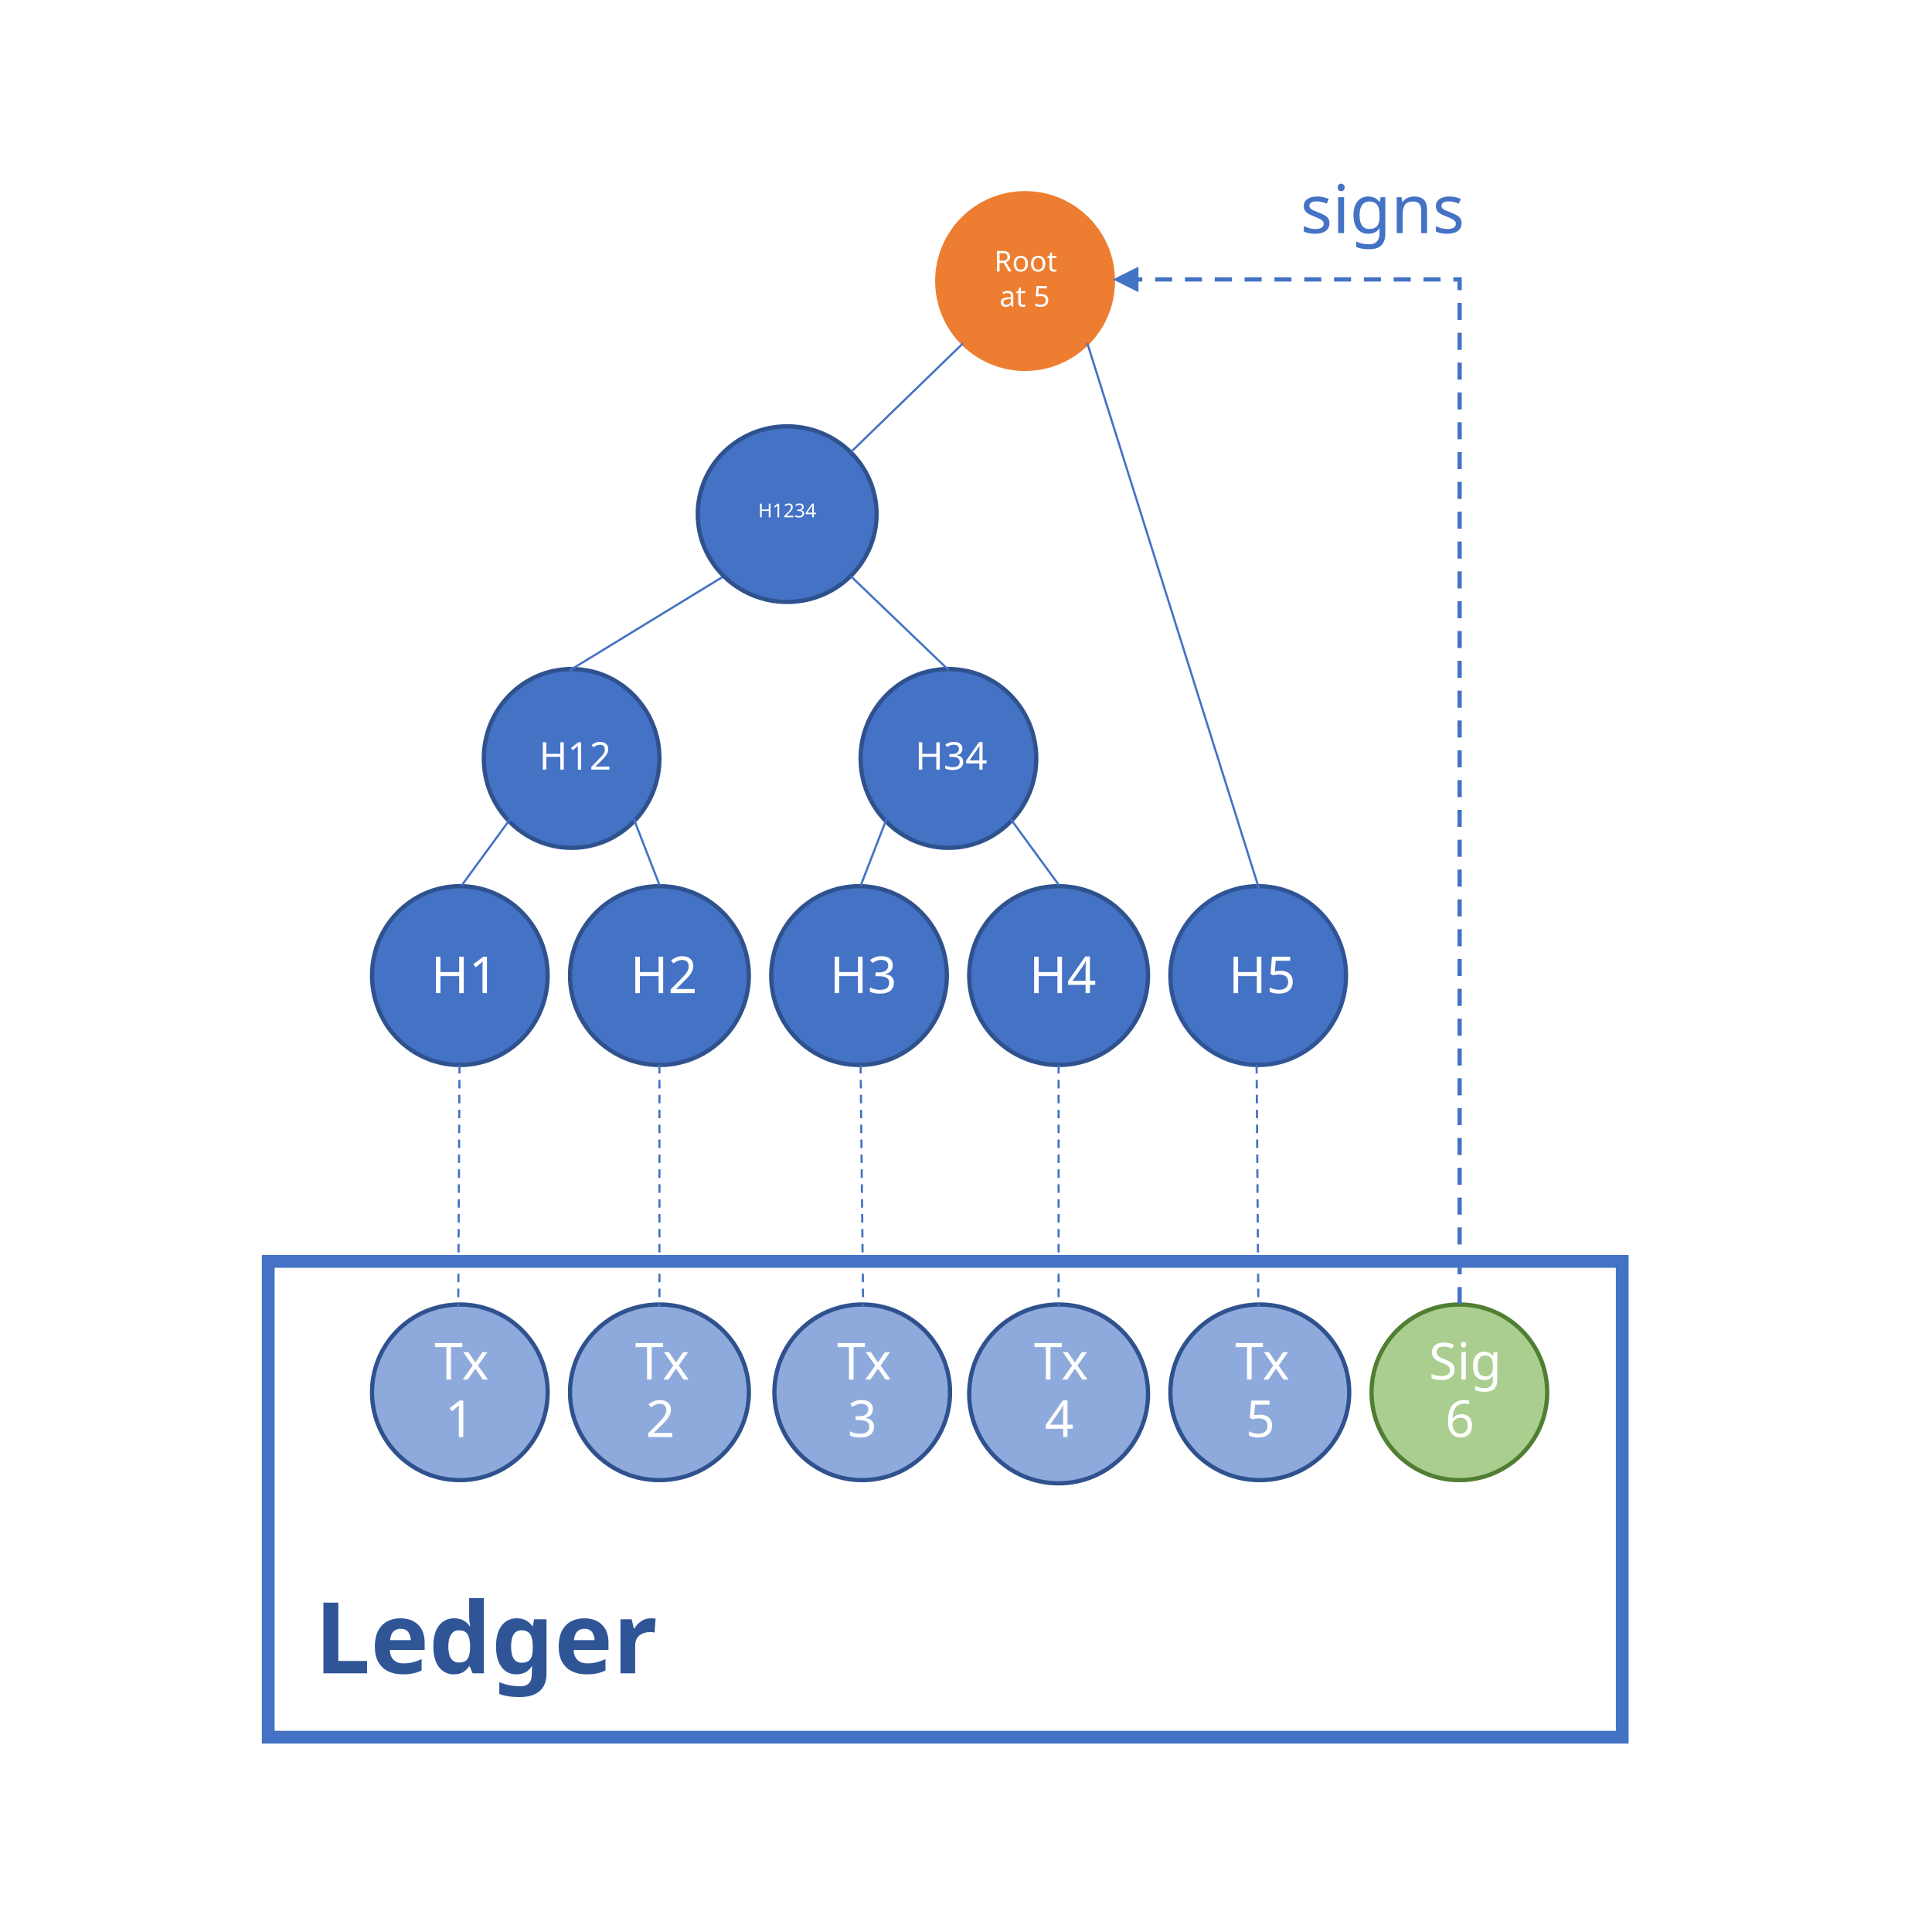
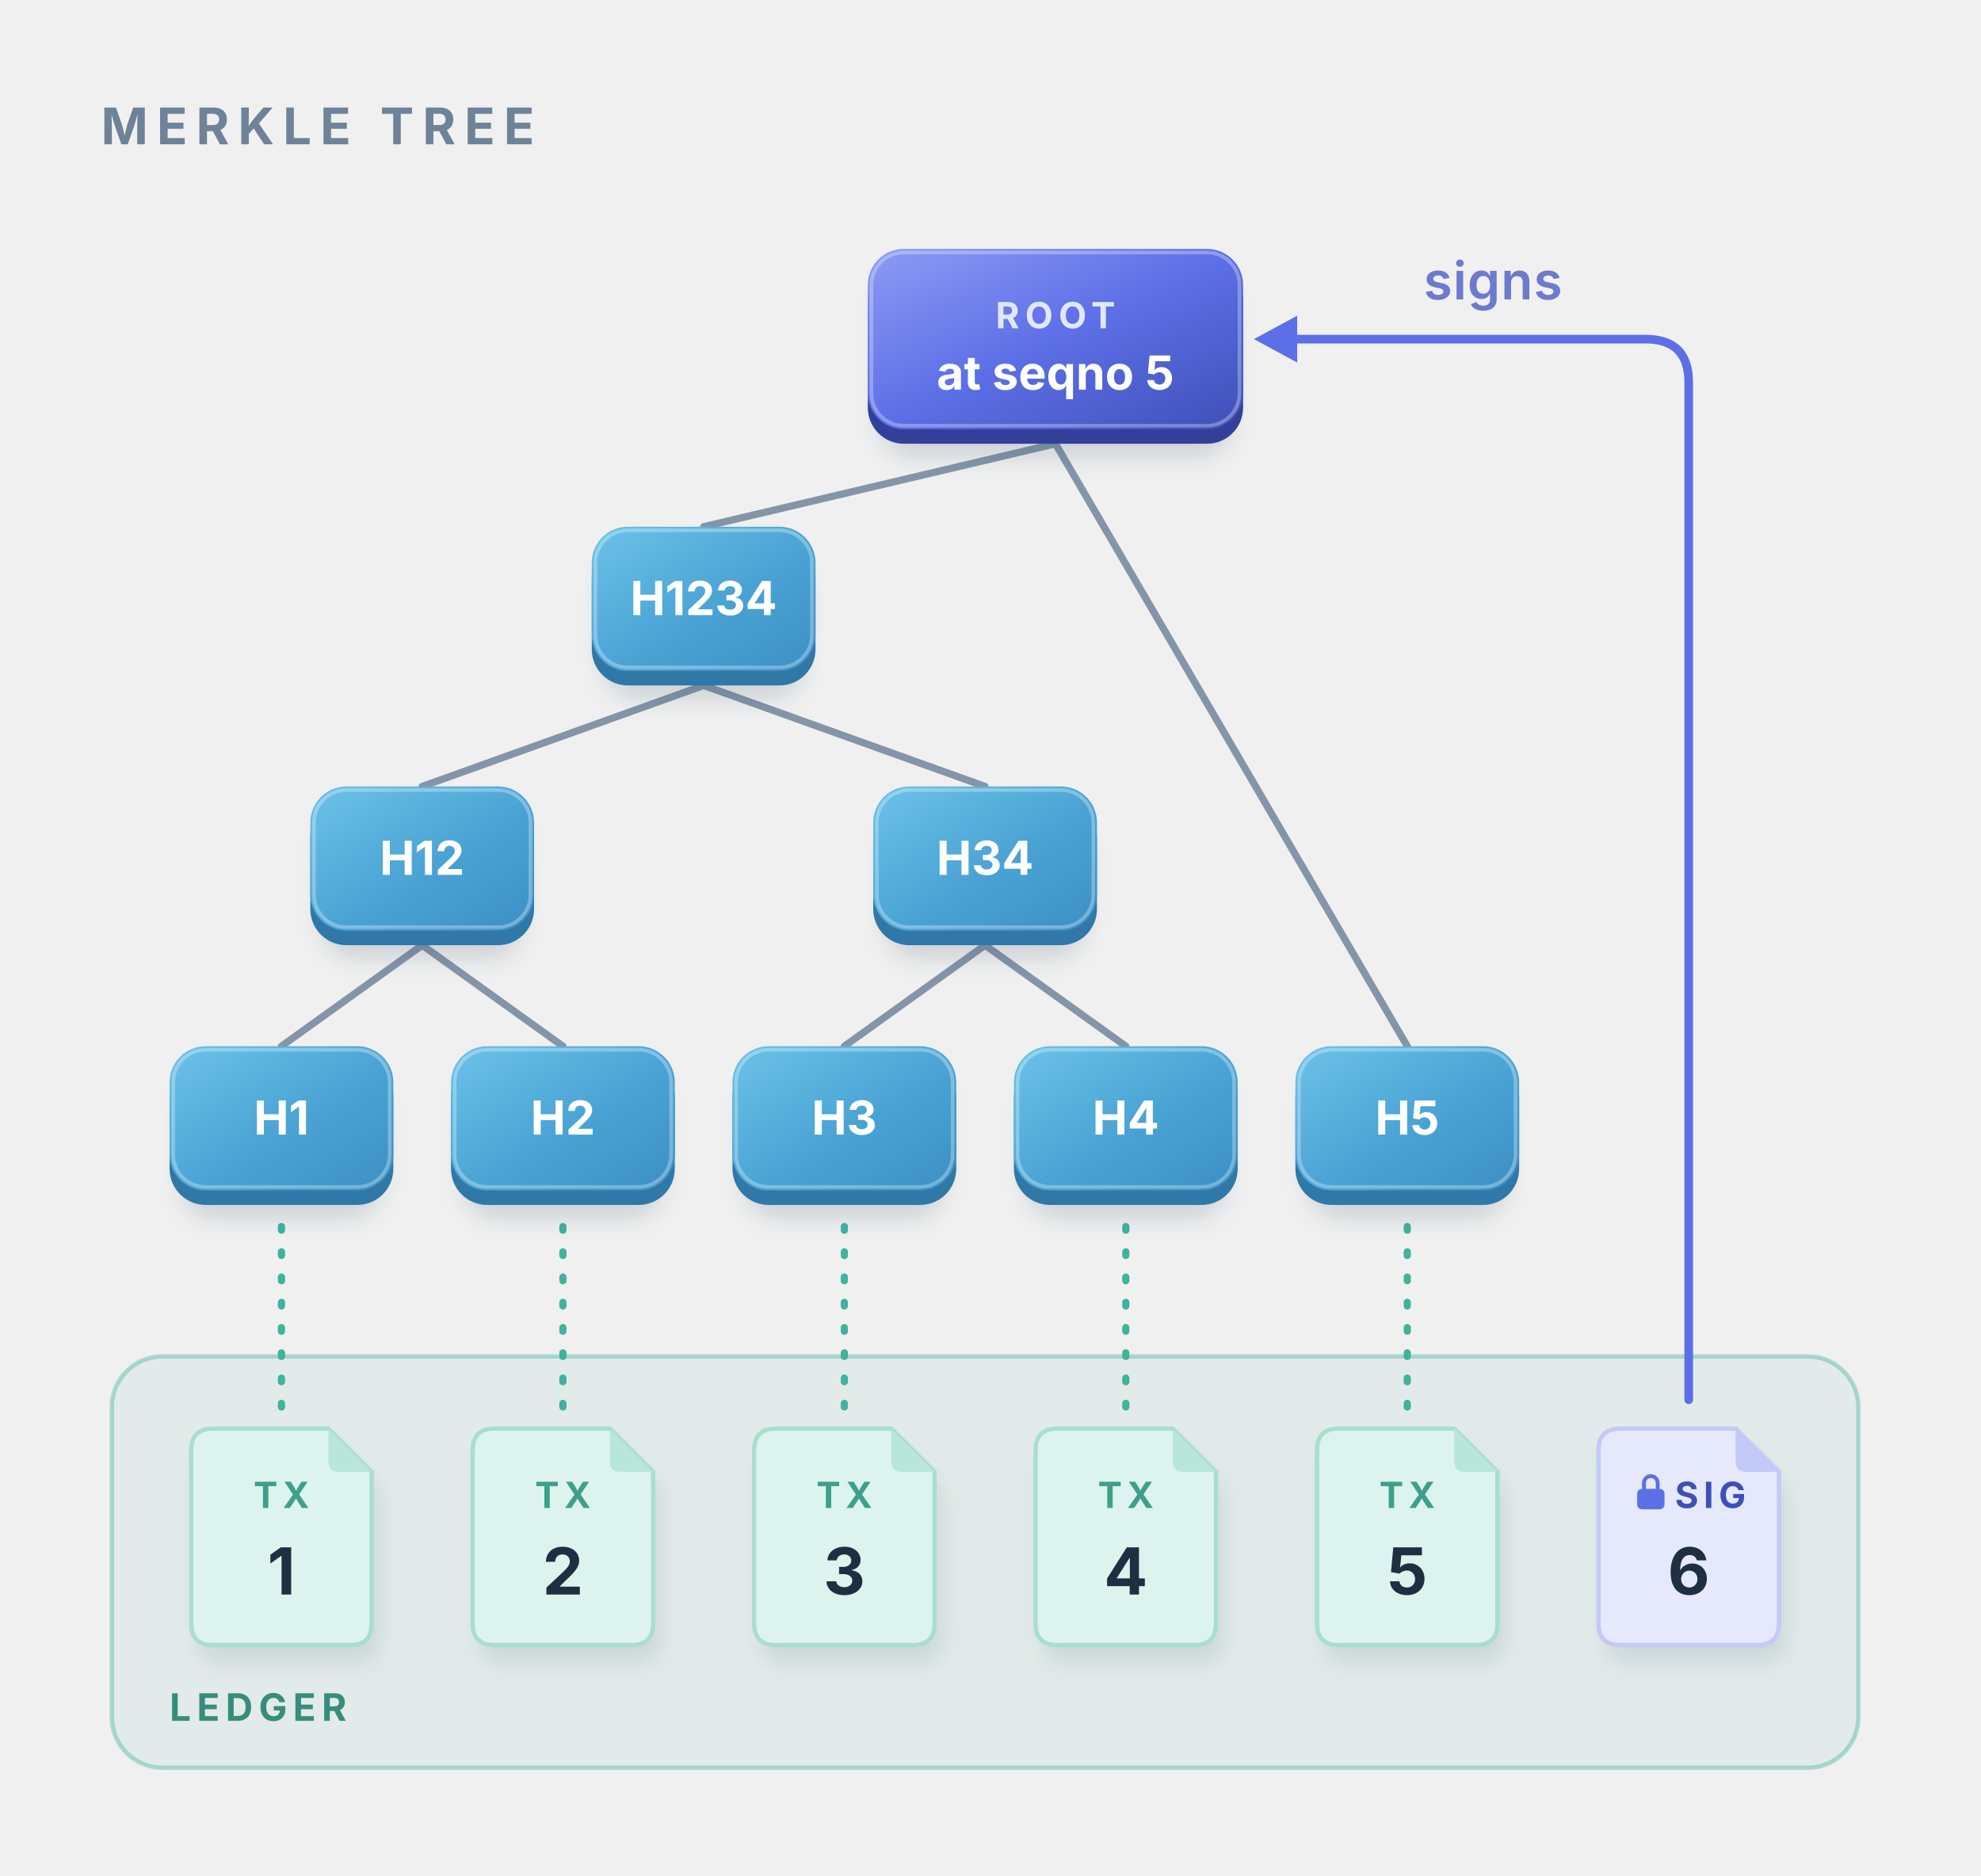
- <svg xmlns="http://www.w3.org/2000/svg" width="605" height="605" overflow="hidden">
+ <svg xmlns="http://www.w3.org/2000/svg" width="549" height="520" viewBox="20 18 549 520" fill="none" role="img" aria-labelledby="title desc">
  <defs>
-     <clipPath id="clip0">
-       <rect x="0" y="0" width="605" height="605" />
-     </clipPath>
+     <filter id="blur3" x="-30%" y="-30%" width="160%" height="160%">
+       <feGaussianBlur stdDeviation="3" />
+     </filter>
+     <filter id="blur6" x="-30%" y="-30%" width="160%" height="160%">
+       <feGaussianBlur stdDeviation="6" />
+     </filter>
+     <filter id="blur14" x="-20%" y="-30%" width="140%" height="160%">
+       <feGaussianBlur stdDeviation="14" />
+     </filter>
+     <symbol id="lock" viewBox="0 0 24 24">
+       <rect x="5" y="10.5" width="14" height="10.5" rx="2.5" fill="currentColor" />
+       <path d="M8.5 10.5V7.5a3.5 3.5 0 0 1 7 0v3" stroke="currentColor" stroke-width="2" stroke-linecap="round" fill="none" />
+     </symbol>
+     <linearGradient id="hash" x1="0" y1="0" x2="1" y2="1">
+       <stop stop-color="#6CC2E8" />
+       <stop offset=".55" stop-color="#4AA3D4" />
+       <stop offset="1" stop-color="#3C8FC4" />
+     </linearGradient>
+     <linearGradient id="root" x1="0" y1="0" x2="1" y2="1">
+       <stop stop-color="#8D9BF5" />
+       <stop offset=".5" stop-color="#5D6FE6" />
+       <stop offset="1" stop-color="#3F4FB8" />
+     </linearGradient>
  </defs>
-   <g clip-path="url(#clip0)">
-     <rect x="0" y="0" width="605" height="605" fill="#FFFFFF" />
-     <path d="M116.5 305.5C116.5 290.036 128.812 277.5 144 277.5 159.188 277.5 171.5 290.036 171.5 305.5 171.5 320.964 159.188 333.5 144 333.5 128.812 333.5 116.5 320.964 116.5 305.5Z" stroke="#2F528F" stroke-width="1.334" stroke-miterlimit="8" fill="#4472C4" fill-rule="evenodd" />
-     <text fill="#FFFFFF" font-family="Calibri,Calibri_MSFontService,sans-serif" font-weight="400" font-size="16" transform="translate(134.944 311)">H1</text>
-     <path d="M178.5 305.5C178.5 290.036 191.036 277.5 206.5 277.5 221.964 277.5 234.5 290.036 234.5 305.5 234.5 320.964 221.964 333.5 206.5 333.5 191.036 333.5 178.5 320.964 178.5 305.5Z" stroke="#2F528F" stroke-width="1.334" stroke-miterlimit="8" fill="#4472C4" fill-rule="evenodd" />
-     <text fill="#FFFFFF" font-family="Calibri,Calibri_MSFontService,sans-serif" font-weight="400" font-size="16" transform="translate(197.389 311)">H2</text>
-     <path d="M241.5 305.5C241.5 290.036 253.812 277.5 269 277.5 284.188 277.5 296.5 290.036 296.5 305.5 296.5 320.964 284.188 333.5 269 333.5 253.812 333.5 241.5 320.964 241.5 305.5Z" stroke="#2F528F" stroke-width="1.334" stroke-miterlimit="8" fill="#4472C4" fill-rule="evenodd" />
-     <text fill="#FFFFFF" font-family="Calibri,Calibri_MSFontService,sans-serif" font-weight="400" font-size="16" transform="translate(259.834 311)">H3</text>
-     <path d="M303.5 305.5C303.5 290.036 316.036 277.5 331.5 277.5 346.964 277.5 359.5 290.036 359.5 305.5 359.5 320.964 346.964 333.5 331.5 333.5 316.036 333.5 303.5 320.964 303.5 305.5Z" stroke="#2F528F" stroke-width="1.334" stroke-miterlimit="8" fill="#4472C4" fill-rule="evenodd" />
-     <text fill="#FFFFFF" font-family="Calibri,Calibri_MSFontService,sans-serif" font-weight="400" font-size="16" transform="translate(322.279 311)">H4</text>
-     <path d="M151.5 237.5C151.5 222.036 163.812 209.5 179 209.5 194.188 209.5 206.5 222.036 206.5 237.5 206.5 252.964 194.188 265.5 179 265.5 163.812 265.5 151.5 252.964 151.5 237.5Z" stroke="#2F528F" stroke-width="1.334" stroke-miterlimit="8" fill="#4472C4" fill-rule="evenodd" />
-     <text fill="#FFFFFF" font-family="Calibri,Calibri_MSFontService,sans-serif" font-weight="400" font-size="12" transform="translate(168.827 241)">H12</text>
-     <path d="M269.5 237.5C269.5 222.036 281.812 209.5 297 209.5 312.188 209.5 324.5 222.036 324.5 237.5 324.5 252.964 312.188 265.5 297 265.5 281.812 265.5 269.5 252.964 269.5 237.5Z" stroke="#2F528F" stroke-width="1.334" stroke-miterlimit="8" fill="#4472C4" fill-rule="evenodd" />
-     <text fill="#FFFFFF" font-family="Calibri,Calibri_MSFontService,sans-serif" font-weight="400" font-size="12" transform="translate(286.561 241)">H34</text>
-     <path d="M0 0 15.252 20.865" stroke="#4472C4" stroke-width="0.667" stroke-miterlimit="8" fill="none" fill-rule="evenodd" transform="matrix(1 0 0 -1 144.5 277.365)" />
-     <path d="M206.597 277.365 198.5 256.5" stroke="#4472C4" stroke-width="0.667" stroke-miterlimit="8" fill="none" fill-rule="evenodd" />
-     <path d="M0 0 8.097 20.865" stroke="#4472C4" stroke-width="0.667" stroke-miterlimit="8" fill="none" fill-rule="evenodd" transform="matrix(1 0 0 -1 269.5 277.365)" />
-     <path d="M331.752 277.365 316.5 256.5" stroke="#4472C4" stroke-width="0.667" stroke-miterlimit="8" fill="none" fill-rule="evenodd" />
-     <path d="M0 0 48.048 29.358" stroke="#4472C4" stroke-width="0.667" stroke-miterlimit="8" fill="none" fill-rule="evenodd" transform="matrix(1 0 0 -1 178.5 209.858)" />
-     <path d="M366.5 305.5C366.5 290.036 378.812 277.5 394 277.5 409.188 277.5 421.5 290.036 421.5 305.5 421.5 320.964 409.188 333.5 394 333.5 378.812 333.5 366.5 320.964 366.5 305.5Z" stroke="#2F5597" stroke-width="1.334" stroke-miterlimit="8" fill="#4472C4" fill-rule="evenodd" />
-     <text fill="#FFFFFF" font-family="Calibri,Calibri_MSFontService,sans-serif" font-weight="400" font-size="16" transform="translate(384.724 311)">H5</text>
-     <path d="M116.5 436C116.5 420.812 128.812 408.5 144 408.5 159.188 408.5 171.5 420.812 171.5 436 171.5 451.188 159.188 463.5 144 463.5 128.812 463.5 116.5 451.188 116.5 436Z" stroke="#2F528F" stroke-width="1.334" stroke-miterlimit="8" fill="#4472C4" fill-rule="evenodd" fill-opacity="0.6" />
-     <text fill="#FFFFFF" font-family="Calibri,Calibri_MSFontService,sans-serif" font-weight="400" font-size="16" transform="translate(136.051 432)">Tx<tspan font-size="16" x="3.335" y="18">1</tspan>
-     </text>
-     <path d="M178.5 436C178.5 420.812 191.036 408.5 206.5 408.5 221.964 408.5 234.5 420.812 234.5 436 234.5 451.188 221.964 463.5 206.5 463.5 191.036 463.5 178.5 451.188 178.5 436Z" stroke="#2F528F" stroke-width="1.334" stroke-miterlimit="8" fill="#4472C4" fill-rule="evenodd" fill-opacity="0.6" />
-     <text fill="#FFFFFF" font-family="Calibri,Calibri_MSFontService,sans-serif" font-weight="400" font-size="16" transform="translate(198.89 432)">Tx<tspan font-size="16" x="3.335" y="18">2</tspan>
-     </text>
-     <path d="M242.5 436C242.5 420.812 254.812 408.5 270 408.5 285.188 408.5 297.5 420.812 297.5 436 297.5 451.188 285.188 463.5 270 463.5 254.812 463.5 242.5 451.188 242.5 436Z" stroke="#2F528F" stroke-width="1.334" stroke-miterlimit="8" fill="#4472C4" fill-rule="evenodd" fill-opacity="0.6" />
-     <text fill="#FFFFFF" font-family="Calibri,Calibri_MSFontService,sans-serif" font-weight="400" font-size="16" transform="translate(262.122 432)">Tx<tspan font-size="16" x="3.335" y="18">3</tspan>
-     </text>
-     <path d="M303.5 436.5C303.5 421.036 316.036 408.5 331.5 408.5 346.964 408.5 359.5 421.036 359.5 436.5 359.5 451.964 346.964 464.5 331.5 464.5 316.036 464.5 303.5 451.964 303.5 436.5Z" stroke="#2F528F" stroke-width="1.334" stroke-miterlimit="8" fill="#4472C4" fill-rule="evenodd" fill-opacity="0.6" />
-     <text fill="#FFFFFF" font-family="Calibri,Calibri_MSFontService,sans-serif" font-weight="400" font-size="16" transform="translate(323.779 432)">Tx<tspan font-size="16" x="3.335" y="18">4</tspan>
-     </text>
-     <rect x="84" y="395" width="424" height="149" stroke="#4472C4" stroke-width="4.002" stroke-miterlimit="8" fill="none" />
-     <text fill="#2F5597" font-family="Calibri,Calibri_MSFontService,sans-serif" font-weight="700" font-size="31" transform="translate(98.4788 524)">Ledger</text>
-     <path d="M0 0 0.393 75.497" stroke="#4472C4" stroke-width="0.667" stroke-miterlimit="8" stroke-dasharray="2.668 2.001" fill="none" fill-rule="evenodd" transform="matrix(-1 0 0 1 143.893 333.5)" />
-     <path d="M206.5 333.5 206.5 408.997" stroke="#4472C4" stroke-width="0.667" stroke-miterlimit="8" stroke-dasharray="2.668 2.001" fill="none" fill-rule="evenodd" />
-     <path d="M269.5 333.5 270.287 408.997" stroke="#4472C4" stroke-width="0.667" stroke-miterlimit="8" stroke-dasharray="2.668 2.001" fill="none" fill-rule="evenodd" />
-     <path d="M331.5 333.5 331.5 409.327" stroke="#4472C4" stroke-width="0.667" stroke-miterlimit="8" stroke-dasharray="2.668 2.001" fill="none" fill-rule="evenodd" />
-     <path d="M366.5 436C366.5 420.812 379.036 408.5 394.5 408.5 409.964 408.5 422.5 420.812 422.5 436 422.5 451.188 409.964 463.5 394.5 463.5 379.036 463.5 366.5 451.188 366.5 436Z" stroke="#2F528F" stroke-width="1.334" stroke-miterlimit="8" fill="#4472C4" fill-rule="evenodd" fill-opacity="0.6" />
-     <text fill="#FFFFFF" font-family="Calibri,Calibri_MSFontService,sans-serif" font-weight="400" font-size="16" transform="translate(386.774 432)">Tx<tspan font-size="16" x="3.335" y="18">5</tspan>
-     </text>
-     <path d="M393.5 333.5 394.049 408.997" stroke="#4472C4" stroke-width="0.667" stroke-miterlimit="8" stroke-dasharray="2.668 2.001" fill="none" fill-rule="evenodd" />
-     <path d="M218.5 161C218.5 145.812 231.036 133.5 246.5 133.5 261.964 133.5 274.5 145.812 274.5 161 274.5 176.188 261.964 188.5 246.5 188.5 231.036 188.5 218.5 176.188 218.5 161Z" stroke="#2F528F" stroke-width="1.334" stroke-miterlimit="8" fill="#4472C4" fill-rule="evenodd" />
-     <text fill="#FFFFFF" font-family="Calibri,Calibri_MSFontService,sans-serif" font-weight="400" font-size="6" transform="translate(237.424 162)">H1234</text>
-     <path d="M297.09 209.858 266.5 180.5" stroke="#4472C4" stroke-width="0.667" stroke-miterlimit="8" fill="none" fill-rule="evenodd" />
-     <path d="M293.5 88C293.5 72.812 305.812 60.5 321 60.5 336.188 60.5 348.5 72.812 348.5 88 348.5 103.188 336.188 115.5 321 115.5 305.812 115.5 293.5 103.188 293.5 88Z" stroke="#ED7D31" stroke-width="1.334" stroke-miterlimit="8" fill="#ED7D31" fill-rule="evenodd" />
-     <text fill="#FFFFFF" font-family="Calibri,Calibri_MSFontService,sans-serif" font-weight="400" font-size="9" transform="translate(311.327 85)">Root <tspan font-size="9" x="1.668" y="11">at 5</tspan>
-     </text>
-     <path d="M0 0 35.058 34.03" stroke="#4472C4" stroke-width="0.667" stroke-miterlimit="8" fill="none" fill-rule="evenodd" transform="matrix(1 0 0 -1 266.5 141.53)" />
-     <path d="M394.182 278.041 340.5 107.5" stroke="#4472C4" stroke-width="0.667" stroke-miterlimit="8" fill="none" fill-rule="evenodd" />
-     <path d="M429.5 436C429.5 420.812 441.812 408.5 457 408.5 472.188 408.5 484.5 420.812 484.5 436 484.5 451.188 472.188 463.5 457 463.5 441.812 463.5 429.5 451.188 429.5 436Z" stroke="#507E32" stroke-width="1.334" stroke-miterlimit="8" fill="#70AD47" fill-rule="evenodd" fill-opacity="0.6" />
-     <text fill="#FFFFFF" font-family="Calibri,Calibri_MSFontService,sans-serif" font-weight="400" font-size="16" transform="translate(447.468 432)">Sig <tspan font-size="16" x="5.089" y="18">6</tspan>
-     </text>
-     <path d="M0-0.667 5.336-0.667 5.336 0.667 0 0.667ZM9.338-0.667 14.675-0.667 14.675 0.667 9.338 0.667ZM18.677-0.667 24.013-0.667 24.013 0.667 18.677 0.667ZM28.015-0.667 33.352-0.667 33.352 0.667 28.015 0.667ZM37.354-0.667 42.69-0.667 42.69 0.667 37.354 0.667ZM46.692-0.667 52.029-0.667 52.029 0.667 46.692 0.667ZM56.031-0.667 61.367-0.667 61.367 0.667 56.031 0.667ZM65.369-0.667 70.706-0.667 70.706 0.667 65.369 0.667ZM74.708-0.667 80.044-0.667 80.044 0.667 74.708 0.667ZM84.046-0.667 89.383-0.667 89.383 0.667 84.046 0.667ZM93.385-0.667 98.721-0.667 98.721 0.667 93.385 0.667ZM102.723-0.667 108.06-0.667 108.06 0.667 102.723 0.667ZM112.062-0.667 117.398-0.667 117.398 0.667 112.062 0.667ZM121.4-0.667 126.736-0.667 126.736 0.667 121.4 0.667ZM130.739-0.667 136.075-0.667 136.075 0.667 130.739 0.667ZM140.077-0.667 145.413-0.667 145.413 0.667 140.077 0.667ZM149.416-0.667 154.752-0.667 154.752 0.667 149.416 0.667ZM158.754-0.667 164.09-0.667 164.09 0.667 158.754 0.667ZM168.093-0.667 173.429-0.667 173.429 0.667 168.093 0.667ZM177.431-0.667 182.767-0.667 182.767 0.667 177.431 0.667ZM186.77-0.667 192.106-0.667 192.106 0.667 186.77 0.667ZM196.108-0.667 201.444-0.667 201.444 0.667 196.108 0.667ZM205.447-0.667 210.783-0.667 210.783 0.667 205.447 0.667ZM214.785-0.667 220.121-0.667 220.121 0.667 214.785 0.667ZM224.123-0.667 229.46-0.667 229.46 0.667 224.123 0.667ZM233.462-0.667 238.798-0.667 238.798 0.667 233.462 0.667ZM242.8-0.667 248.137-0.667 248.137 0.667 242.8 0.667ZM252.139-0.667 257.475-0.667 257.475 0.667 252.139 0.667ZM261.477-0.667 266.814-0.667 266.814 0.667 261.477 0.667ZM270.816-0.667 276.152-0.667 276.152 0.667 270.816 0.667ZM280.154-0.667 285.491-0.667 285.491 0.667 280.154 0.667ZM289.493-0.667 294.829-0.667 294.829 0.667 289.493 0.667ZM298.831-0.667 304.168-0.667 304.168 0.667 298.831 0.667ZM308.17-0.667 313.506-0.667 313.506 0.667 308.17 0.667ZM317.508-0.667 321.543-0.667 321.543 1.969 320.209 1.969 320.209 0 320.876 0.667 317.508 0.667ZM321.543 5.971 321.543 11.307 320.209 11.307 320.209 5.971ZM321.543 15.309 321.543 20.646 320.209 20.646 320.209 15.309ZM321.543 24.648 321.543 29.984 320.209 29.984 320.209 24.648ZM321.543 33.986 321.543 39.323 320.209 39.323 320.209 33.986ZM321.543 43.325 321.543 48.661 320.209 48.661 320.209 43.325ZM321.543 52.663 321.543 57.999 320.209 57.999 320.209 52.663ZM321.543 62.002 321.543 67.338 320.209 67.338 320.209 62.002ZM321.543 71.34 321.543 76.677 320.209 76.677 320.209 71.34ZM321.543 80.679 321.543 86.015 320.209 86.015 320.209 80.679ZM321.543 90.017 321.543 95.353 320.209 95.353 320.209 90.017ZM321.543 99.356 321.543 101.909 320.209 101.909 320.209 99.356ZM324.878 100.575 320.876 108.579 316.874 100.575Z" fill="#4472C4" transform="matrix(-1.83697e-16 -1 -1 1.83697e-16 457.079 408.376)" />
-     <text fill="#4472C4" font-family="Calibri,Calibri_MSFontService,sans-serif" font-weight="400" font-size="21" transform="translate(407.201 73)">signs</text>
+   <g font-family="Inter, 'Segoe UI', ui-sans-serif, system-ui, sans-serif">
+     <text x="48" y="58" fill="#6E8298" font-size="14" font-weight="700" letter-spacing="2.4">MERKLE TREE</text>
+     <path d="M98 308L137 280" stroke="#8495A8" stroke-width="2" stroke-linecap="round" />
+     <path d="M176 308L137 280" stroke="#8495A8" stroke-width="2" stroke-linecap="round" />
+     <path d="M254 308L293 280" stroke="#8495A8" stroke-width="2" stroke-linecap="round" />
+     <path d="M332 308L293 280" stroke="#8495A8" stroke-width="2" stroke-linecap="round" />
+     <path d="M137 236L215 208" stroke="#8495A8" stroke-width="2" stroke-linecap="round" />
+     <path d="M293 236L215 208" stroke="#8495A8" stroke-width="2" stroke-linecap="round" />
+     <path d="M215 164L312.5 141" stroke="#8495A8" stroke-width="2" stroke-linecap="round" />
+     <path d="M410 308L312.5 141" stroke="#8495A8" stroke-width="2" stroke-linecap="round" />
+     <rect x="51" y="394" width="484" height="114" rx="14" fill="#3FB39D" fill-opacity=".08" stroke="#3FB39D" stroke-opacity=".4" stroke-width="1.2" />
+     <text x="67" y="495" fill="#378D7C" font-size="10.5" font-weight="700" letter-spacing="1.6">LEDGER</text>
+     <path d="M98 358V408" stroke="#3FB39D" stroke-width="2" stroke-linecap="round" stroke-dasharray="1 6" />
+     <path d="M176 358V408" stroke="#3FB39D" stroke-width="2" stroke-linecap="round" stroke-dasharray="1 6" />
+     <path d="M254 358V408" stroke="#3FB39D" stroke-width="2" stroke-linecap="round" stroke-dasharray="1 6" />
+     <path d="M332 358V408" stroke="#3FB39D" stroke-width="2" stroke-linecap="round" stroke-dasharray="1 6" />
+     <path d="M410 358V408" stroke="#3FB39D" stroke-width="2" stroke-linecap="round" stroke-dasharray="1 6" />
+     <path d="M488 406V124Q488 112 476 112H378.5" stroke="#5D6FE6" stroke-width="2.4" stroke-linecap="round" stroke-linejoin="round" />
+     <polygon points="367.5,112 379.5,105.5 379.5,118.5" fill="#5D6FE6" />
+     <text x="433.75" y="101" fill="#6D7ACD" font-size="14.5" font-weight="600" text-anchor="middle" letter-spacing=".2">signs</text>
+     <rect x="70" y="316" width="56" height="40" rx="10" fill="#1D3B58" opacity=".16" filter="url(#blur3)" />
+     <rect x="67" y="312" width="62" height="40" rx="10" fill="#2F78A8" />
+     <rect x="67" y="308" width="62" height="40" rx="10" fill="url(#hash)" />
+     <rect x="68" y="309" width="60" height="38" rx="9" stroke="#FFFFFF" stroke-opacity=".3" stroke-width="1" />
+     <text x="98" y="332.5" fill="#FFFFFF" font-size="13" font-weight="650" text-anchor="middle">H1</text>
+     <rect x="148" y="316" width="56" height="40" rx="10" fill="#1D3B58" opacity=".16" filter="url(#blur3)" />
+     <rect x="145" y="312" width="62" height="40" rx="10" fill="#2F78A8" />
+     <rect x="145" y="308" width="62" height="40" rx="10" fill="url(#hash)" />
+     <rect x="146" y="309" width="60" height="38" rx="9" stroke="#FFFFFF" stroke-opacity=".3" stroke-width="1" />
+     <text x="176" y="332.5" fill="#FFFFFF" font-size="13" font-weight="650" text-anchor="middle">H2</text>
+     <rect x="226" y="316" width="56" height="40" rx="10" fill="#1D3B58" opacity=".16" filter="url(#blur3)" />
+     <rect x="223" y="312" width="62" height="40" rx="10" fill="#2F78A8" />
+     <rect x="223" y="308" width="62" height="40" rx="10" fill="url(#hash)" />
+     <rect x="224" y="309" width="60" height="38" rx="9" stroke="#FFFFFF" stroke-opacity=".3" stroke-width="1" />
+     <text x="254" y="332.5" fill="#FFFFFF" font-size="13" font-weight="650" text-anchor="middle">H3</text>
+     <rect x="304" y="316" width="56" height="40" rx="10" fill="#1D3B58" opacity=".16" filter="url(#blur3)" />
+     <rect x="301" y="312" width="62" height="40" rx="10" fill="#2F78A8" />
+     <rect x="301" y="308" width="62" height="40" rx="10" fill="url(#hash)" />
+     <rect x="302" y="309" width="60" height="38" rx="9" stroke="#FFFFFF" stroke-opacity=".3" stroke-width="1" />
+     <text x="332" y="332.5" fill="#FFFFFF" font-size="13" font-weight="650" text-anchor="middle">H4</text>
+     <rect x="382" y="316" width="56" height="40" rx="10" fill="#1D3B58" opacity=".16" filter="url(#blur3)" />
+     <rect x="379" y="312" width="62" height="40" rx="10" fill="#2F78A8" />
+     <rect x="379" y="308" width="62" height="40" rx="10" fill="url(#hash)" />
+     <rect x="380" y="309" width="60" height="38" rx="9" stroke="#FFFFFF" stroke-opacity=".3" stroke-width="1" />
+     <text x="410" y="332.5" fill="#FFFFFF" font-size="13" font-weight="650" text-anchor="middle">H5</text>
+     <rect x="109" y="244" width="56" height="40" rx="10" fill="#1D3B58" opacity=".16" filter="url(#blur3)" />
+     <rect x="106" y="240" width="62" height="40" rx="10" fill="#2F78A8" />
+     <rect x="106" y="236" width="62" height="40" rx="10" fill="url(#hash)" />
+     <rect x="107" y="237" width="60" height="38" rx="9" stroke="#FFFFFF" stroke-opacity=".3" stroke-width="1" />
+     <text x="137" y="260.5" fill="#FFFFFF" font-size="13" font-weight="650" text-anchor="middle">H12</text>
+     <rect x="265" y="244" width="56" height="40" rx="10" fill="#1D3B58" opacity=".16" filter="url(#blur3)" />
+     <rect x="262" y="240" width="62" height="40" rx="10" fill="#2F78A8" />
+     <rect x="262" y="236" width="62" height="40" rx="10" fill="url(#hash)" />
+     <rect x="263" y="237" width="60" height="38" rx="9" stroke="#FFFFFF" stroke-opacity=".3" stroke-width="1" />
+     <text x="293" y="260.5" fill="#FFFFFF" font-size="13" font-weight="650" text-anchor="middle">H34</text>
+     <rect x="187" y="172" width="56" height="40" rx="10" fill="#1D3B58" opacity=".16" filter="url(#blur3)" />
+     <rect x="184" y="168" width="62" height="40" rx="10" fill="#2F78A8" />
+     <rect x="184" y="164" width="62" height="40" rx="10" fill="url(#hash)" />
+     <rect x="185" y="165" width="60" height="38" rx="9" stroke="#FFFFFF" stroke-opacity=".3" stroke-width="1" />
+     <text x="215" y="188.5" fill="#FFFFFF" font-size="13" font-weight="650" text-anchor="middle">H1234</text>
+     <rect x="263.5" y="95" width="98" height="50" rx="10" fill="#1D3B58" opacity=".16" filter="url(#blur3)" />
+     <rect x="260.5" y="91" width="104" height="50" rx="10" fill="#33409A" />
+     <rect x="260.5" y="87" width="104" height="50" rx="10" fill="url(#root)" />
+     <rect x="261.5" y="88" width="102" height="48" rx="9" stroke="#FFFFFF" stroke-opacity=".3" stroke-width="1" />
+     <text x="312.5" y="109" fill="#E3E7FD" font-size="10" font-weight="700" text-anchor="middle" letter-spacing="1.6">ROOT</text>
+     <text x="312.5" y="126" fill="#FFFFFF" font-size="13" font-weight="650" text-anchor="middle">at seqno 5</text>
+     <path d="M79 414H111L123 426V468Q123 474 117 474H79Q73 474 73 468V420Q73 414 79 414Z" transform="translate(2 5)" fill="#1D3B58" opacity=".12" filter="url(#blur3)" />
+     <path d="M79 414H111L123 426V468Q123 474 117 474H79Q73 474 73 468V420Q73 414 79 414Z" fill="#DDF4EE" stroke="#A9DECF" stroke-width="1.2" />
+     <path d="M111 414V423Q111 426 114 426H123Z" fill="#B9E6DB" />
+     <text x="98" y="436" fill="#3E9F8B" font-size="10" font-weight="700" text-anchor="middle" letter-spacing="1.4">TX</text>
+     <text x="98" y="460" fill="#1E2F42" font-size="18" font-weight="700" text-anchor="middle">1</text>
+     <path d="M157 414H189L201 426V468Q201 474 195 474H157Q151 474 151 468V420Q151 414 157 414Z" transform="translate(2 5)" fill="#1D3B58" opacity=".12" filter="url(#blur3)" />
+     <path d="M157 414H189L201 426V468Q201 474 195 474H157Q151 474 151 468V420Q151 414 157 414Z" fill="#DDF4EE" stroke="#A9DECF" stroke-width="1.2" />
+     <path d="M189 414V423Q189 426 192 426H201Z" fill="#B9E6DB" />
+     <text x="176" y="436" fill="#3E9F8B" font-size="10" font-weight="700" text-anchor="middle" letter-spacing="1.4">TX</text>
+     <text x="176" y="460" fill="#1E2F42" font-size="18" font-weight="700" text-anchor="middle">2</text>
+     <path d="M235 414H267L279 426V468Q279 474 273 474H235Q229 474 229 468V420Q229 414 235 414Z" transform="translate(2 5)" fill="#1D3B58" opacity=".12" filter="url(#blur3)" />
+     <path d="M235 414H267L279 426V468Q279 474 273 474H235Q229 474 229 468V420Q229 414 235 414Z" fill="#DDF4EE" stroke="#A9DECF" stroke-width="1.2" />
+     <path d="M267 414V423Q267 426 270 426H279Z" fill="#B9E6DB" />
+     <text x="254" y="436" fill="#3E9F8B" font-size="10" font-weight="700" text-anchor="middle" letter-spacing="1.4">TX</text>
+     <text x="254" y="460" fill="#1E2F42" font-size="18" font-weight="700" text-anchor="middle">3</text>
+     <path d="M313 414H345L357 426V468Q357 474 351 474H313Q307 474 307 468V420Q307 414 313 414Z" transform="translate(2 5)" fill="#1D3B58" opacity=".12" filter="url(#blur3)" />
+     <path d="M313 414H345L357 426V468Q357 474 351 474H313Q307 474 307 468V420Q307 414 313 414Z" fill="#DDF4EE" stroke="#A9DECF" stroke-width="1.2" />
+     <path d="M345 414V423Q345 426 348 426H357Z" fill="#B9E6DB" />
+     <text x="332" y="436" fill="#3E9F8B" font-size="10" font-weight="700" text-anchor="middle" letter-spacing="1.4">TX</text>
+     <text x="332" y="460" fill="#1E2F42" font-size="18" font-weight="700" text-anchor="middle">4</text>
+     <path d="M391 414H423L435 426V468Q435 474 429 474H391Q385 474 385 468V420Q385 414 391 414Z" transform="translate(2 5)" fill="#1D3B58" opacity=".12" filter="url(#blur3)" />
+     <path d="M391 414H423L435 426V468Q435 474 429 474H391Q385 474 385 468V420Q385 414 391 414Z" fill="#DDF4EE" stroke="#A9DECF" stroke-width="1.2" />
+     <path d="M423 414V423Q423 426 426 426H435Z" fill="#B9E6DB" />
+     <text x="410" y="436" fill="#3E9F8B" font-size="10" font-weight="700" text-anchor="middle" letter-spacing="1.4">TX</text>
+     <text x="410" y="460" fill="#1E2F42" font-size="18" font-weight="700" text-anchor="middle">5</text>
+     <path d="M469 414H501L513 426V468Q513 474 507 474H469Q463 474 463 468V420Q463 414 469 414Z" transform="translate(2 5)" fill="#1D3B58" opacity=".12" filter="url(#blur3)" />
+     <path d="M469 414H501L513 426V468Q513 474 507 474H469Q463 474 463 468V420Q463 414 469 414Z" fill="#E6E9FC" stroke="#C3CAF8" stroke-width="1.2" />
+     <path d="M501 414V423Q501 426 504 426H513Z" fill="#C3CAF8" />
+     <use href="#lock" x="471" y="425" width="13" height="13" color="#5D6FE6" />
+     <text x="494" y="436" fill="#3F4FB8" font-size="10" font-weight="700" text-anchor="middle" letter-spacing="1.4">SIG</text>
+     <text x="488" y="460" fill="#1E2F42" font-size="18" font-weight="700" text-anchor="middle">6</text>
  </g>
</svg>
